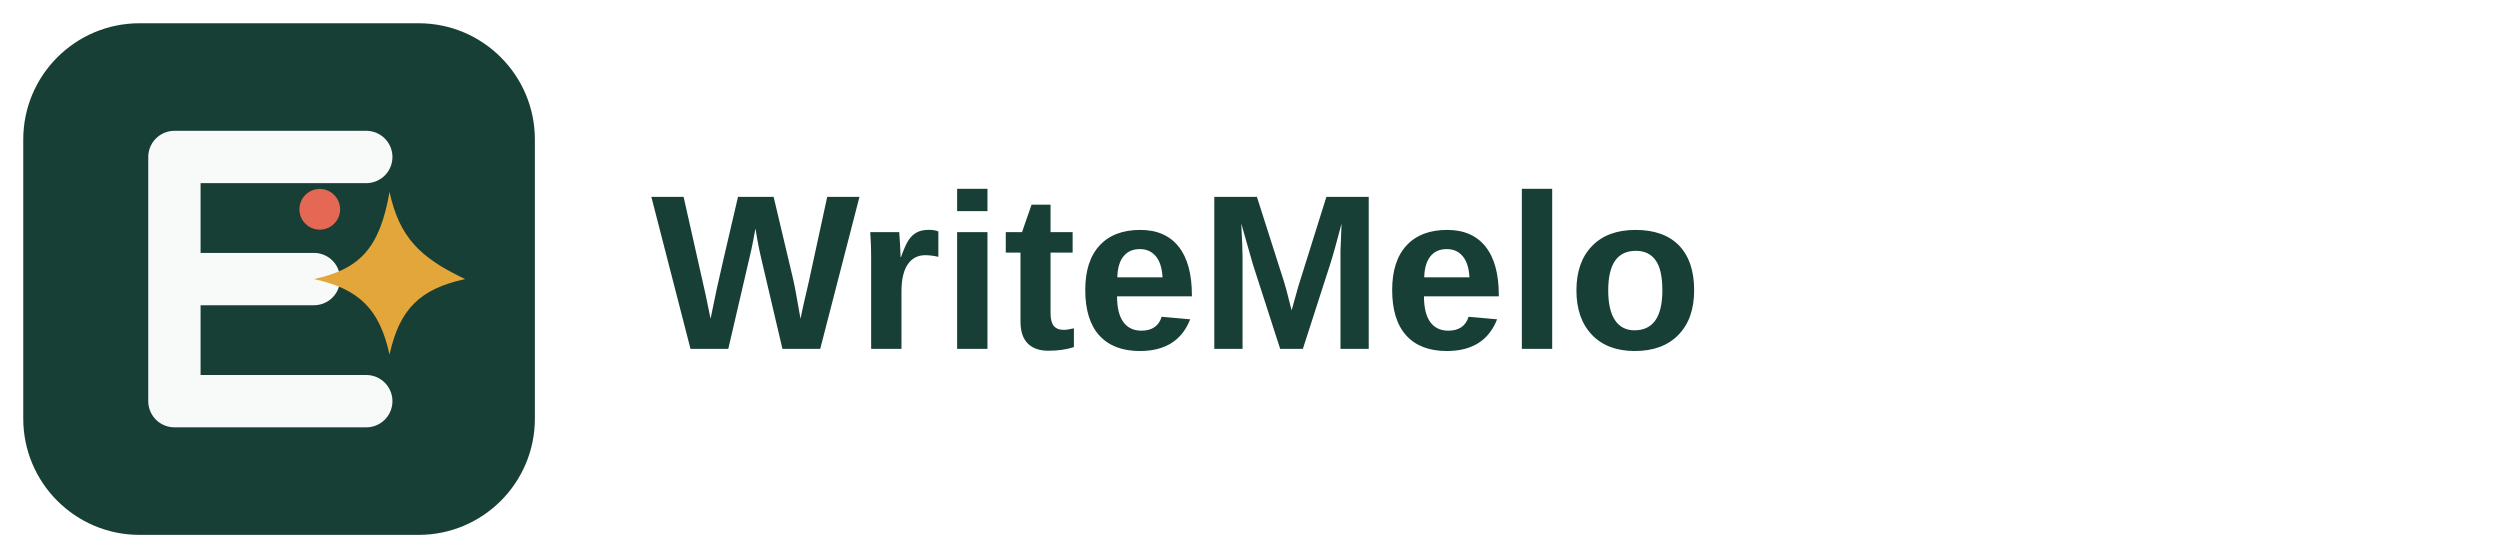
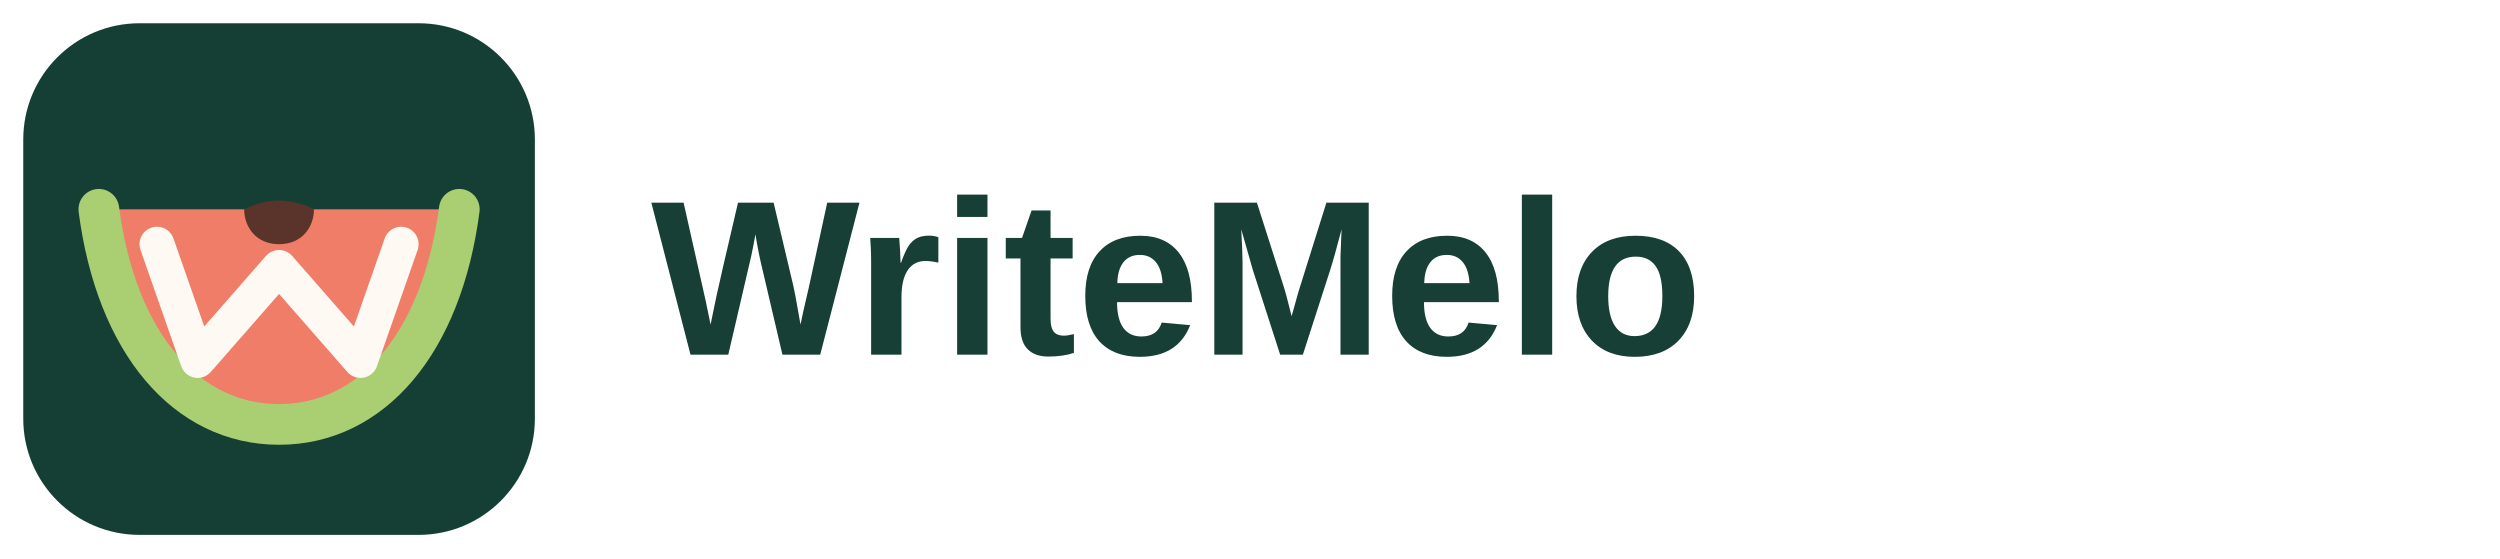
<svg xmlns="http://www.w3.org/2000/svg" viewBox="0 0 430 96" role="img" aria-labelledby="title desc">
-   <rect x="4" y="4" width="88" height="88" rx="20" fill="#173F35" />
-   <path d="M30 27v42M30 27h33M30 48h24M30 69h33" fill="none" stroke="#F7FAF8" stroke-width="9" stroke-linecap="round" />
-   <path d="M67 33c1.7 7.8 5.2 11.3 13 15-7.8 1.7-11.3 5.2-13 13-1.7-7.8-5.2-11.3-13-13 7.8-1.7 11.3-5.2 13-15Z" fill="#E2A63B" />
-   <circle cx="55" cy="36" r="3.5" fill="#E56855" />
-   <text x="112" y="60" fill="#173F35" font-family="Segoe UI,Arial,sans-serif" font-size="38" font-weight="700">WriteMelo</text>
+   <rect x="4" y="4" width="88" height="88" rx="20" fill="#153F35" />
+   <path d="M17 36c3 23 15 37 31 37s28-14 31-37H17Z" fill="#F07D68" />
+   <path d="M17 36c3 23 15 37 31 37s28-14 31-37" fill="none" stroke="#A9CF72" stroke-width="7" stroke-linecap="round" />
+   <path d="m27 42 7 20 14-16 14 16 7-20" fill="none" stroke="#FFF9F4" stroke-width="6" stroke-linecap="round" stroke-linejoin="round" />
+   <path d="M42 36c0 3 2 6 6 6s6-3 6-6c-4-2-8-2-12 0Z" fill="#5A342A" />
+   <text x="112" y="61" fill="#173F35" font-family="Segoe UI,Arial,sans-serif" font-size="38" font-weight="700">WriteMelo</text>
</svg>
